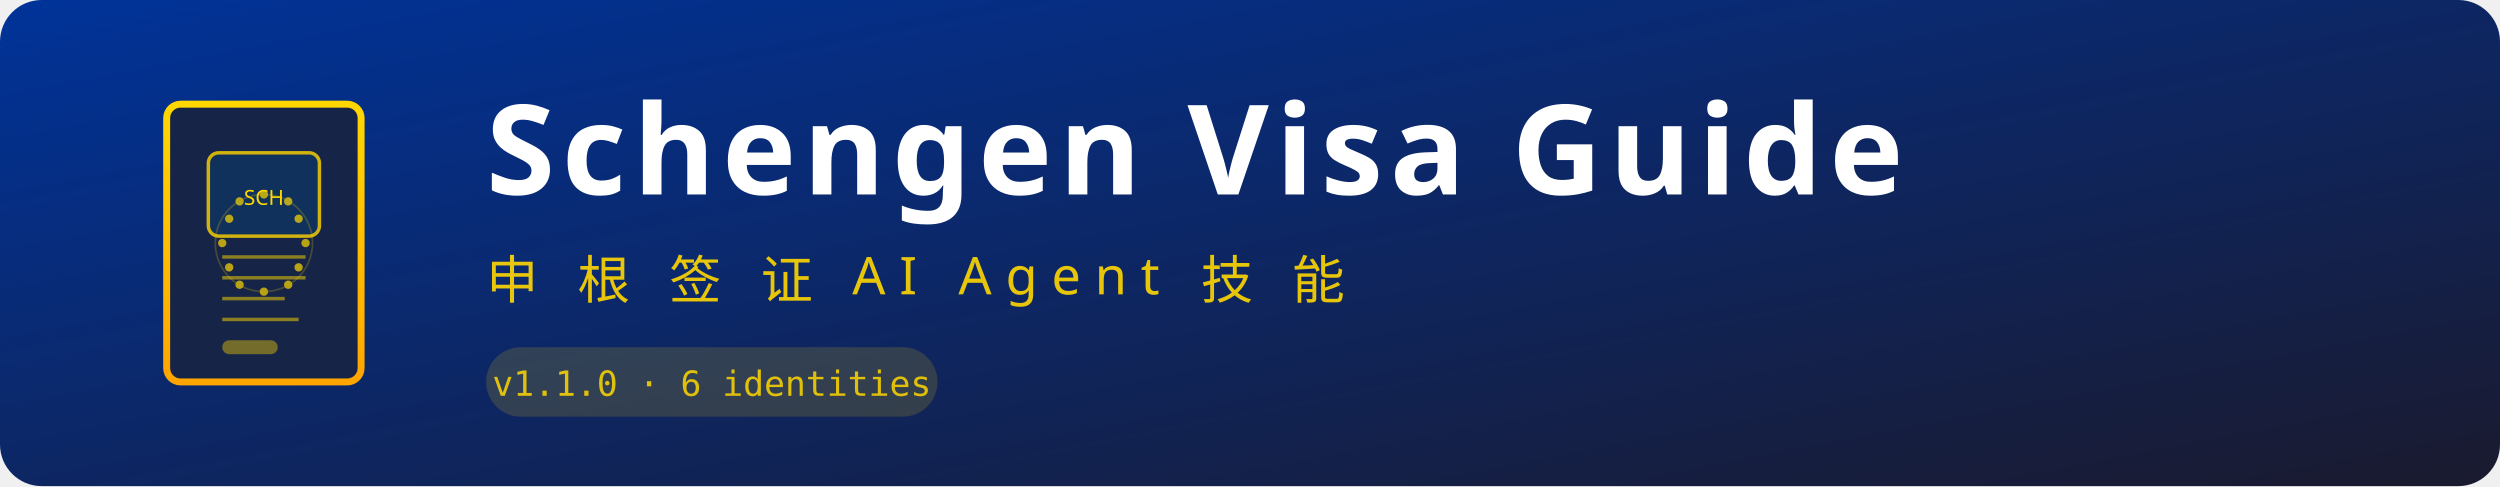
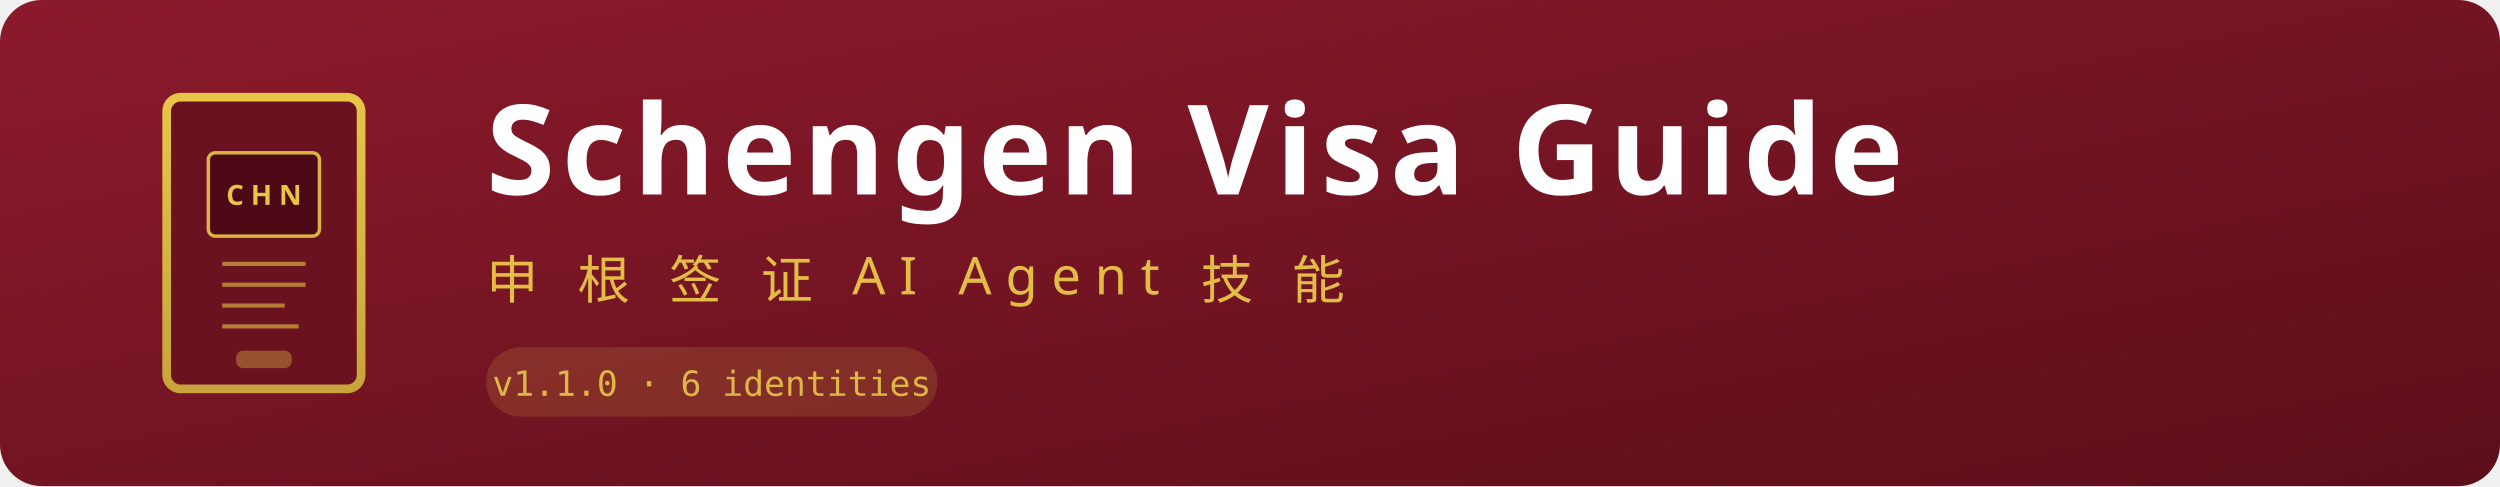
<svg xmlns="http://www.w3.org/2000/svg" viewBox="0 0 720 140" width="720" height="140">
  <defs>
    <linearGradient id="bg" x1="0%" y1="0%" x2="100%" y2="100%">
-       <stop offset="0%" style="stop-color:#003399" />
-       <stop offset="100%" style="stop-color:#1a1a2e" />
+       <stop offset="0%" style="stop-color:#8B1A2B" />
+       <stop offset="100%" style="stop-color:#5C0E1A" />
    </linearGradient>
-     <linearGradient id="stars" x1="0%" y1="0%" x2="0%" y2="100%">
-       <stop offset="0%" style="stop-color:#FFD700" />
-       <stop offset="100%" style="stop-color:#FFA500" />
+     <linearGradient id="gold" x1="0%" y1="0%" x2="0%" y2="100%">
+       <stop offset="0%" style="stop-color:#E8C547" />
+       <stop offset="100%" style="stop-color:#C8A43C" />
    </linearGradient>
  </defs>
  <rect width="720" height="140" rx="12" fill="url(#bg)" />
-   <g transform="translate(48, 30)">
-     <rect x="0" y="0" width="56" height="80" rx="4" fill="#162447" stroke="url(#stars)" stroke-width="2" />
-     <rect x="12" y="14" width="32" height="24" rx="3" fill="#0f3460" stroke="#FFD700" stroke-width="1" opacity="0.8" />
-     <text x="28" y="29" text-anchor="middle" font-size="6" fill="#FFD700" font-family="sans-serif">SCH</text>
-     <line x1="16" y1="44" x2="40" y2="44" stroke="#FFD700" stroke-width="1" opacity="0.5" />
-     <line x1="16" y1="50" x2="40" y2="50" stroke="#FFD700" stroke-width="1" opacity="0.5" />
-     <line x1="16" y1="56" x2="34" y2="56" stroke="#FFD700" stroke-width="1" opacity="0.5" />
-     <line x1="16" y1="62" x2="38" y2="62" stroke="#FFD700" stroke-width="1" opacity="0.5" />
-     <rect x="16" y="68" width="16" height="4" rx="2" fill="#FFD700" opacity="0.4" />
-     <g opacity="0.7">
-       <circle cx="28" cy="40" r="14" fill="none" stroke="#FFD700" stroke-width="0.5" opacity="0.3" />
-       <circle cx="28" cy="26" r="1.2" fill="#FFD700" />
-       <circle cx="28" cy="54" r="1.2" fill="#FFD700" />
-       <circle cx="35" cy="28" r="1.2" fill="#FFD700" />
-       <circle cx="21" cy="28" r="1.2" fill="#FFD700" />
-       <circle cx="38" cy="33" r="1.2" fill="#FFD700" />
-       <circle cx="18" cy="33" r="1.2" fill="#FFD700" />
-       <circle cx="40" cy="40" r="1.2" fill="#FFD700" />
-       <circle cx="16" cy="40" r="1.2" fill="#FFD700" />
-       <circle cx="38" cy="47" r="1.2" fill="#FFD700" />
-       <circle cx="18" cy="47" r="1.2" fill="#FFD700" />
-       <circle cx="35" cy="52" r="1.2" fill="#FFD700" />
-       <circle cx="21" cy="52" r="1.2" fill="#FFD700" />
-     </g>
+   <g transform="translate(48, 28)">
+     <rect x="0" y="0" width="56" height="84" rx="4" fill="#6B1220" stroke="url(#gold)" stroke-width="2.5" />
+     <rect x="12" y="16" width="32" height="24" rx="2" fill="#4A0814" stroke="#E8C547" stroke-width="1" opacity="0.9" />
+     <text x="28" y="31" text-anchor="middle" font-size="8" font-weight="700" fill="#E8C547" font-family="sans-serif" letter-spacing="2">CHN</text>
+     <line x1="16" y1="48" x2="40" y2="48" stroke="#E8C547" stroke-width="1.2" opacity="0.6" />
+     <line x1="16" y1="54" x2="40" y2="54" stroke="#E8C547" stroke-width="1.2" opacity="0.6" />
+     <line x1="16" y1="60" x2="34" y2="60" stroke="#E8C547" stroke-width="1.2" opacity="0.6" />
+     <line x1="16" y1="66" x2="38" y2="66" stroke="#E8C547" stroke-width="1.2" opacity="0.6" />
+     <rect x="20" y="73" width="16" height="5" rx="2" fill="#E8C547" opacity="0.35" />
  </g>
  <text x="140" y="56" font-family="system-ui, sans-serif" font-size="36" font-weight="700" fill="#FFFFFF" letter-spacing="2">
    Schengen Visa Guide
  </text>
-   <text x="140" y="86" font-family="system-ui, sans-serif" font-size="15" fill="#FFD700" letter-spacing="4" opacity="0.9">
+   <text x="140" y="86" font-family="system-ui, sans-serif" font-size="15" fill="#E8C547" letter-spacing="4" opacity="0.95">
    申 根 签 证 AI Agent 技 能
  </text>
-   <rect x="140" y="100" width="130" height="20" rx="10" fill="#FFD700" opacity="0.15" />
-   <text x="205" y="114" text-anchor="middle" font-family="monospace" font-size="10" fill="#FFD700" opacity="0.85">
+   <rect x="140" y="100" width="130" height="20" rx="10" fill="#E8C547" opacity="0.15" />
+   <text x="205" y="114" text-anchor="middle" font-family="monospace" font-size="10" fill="#E8C547" opacity="0.9">
    v1.1.0 · 6 identities
  </text>
</svg>
